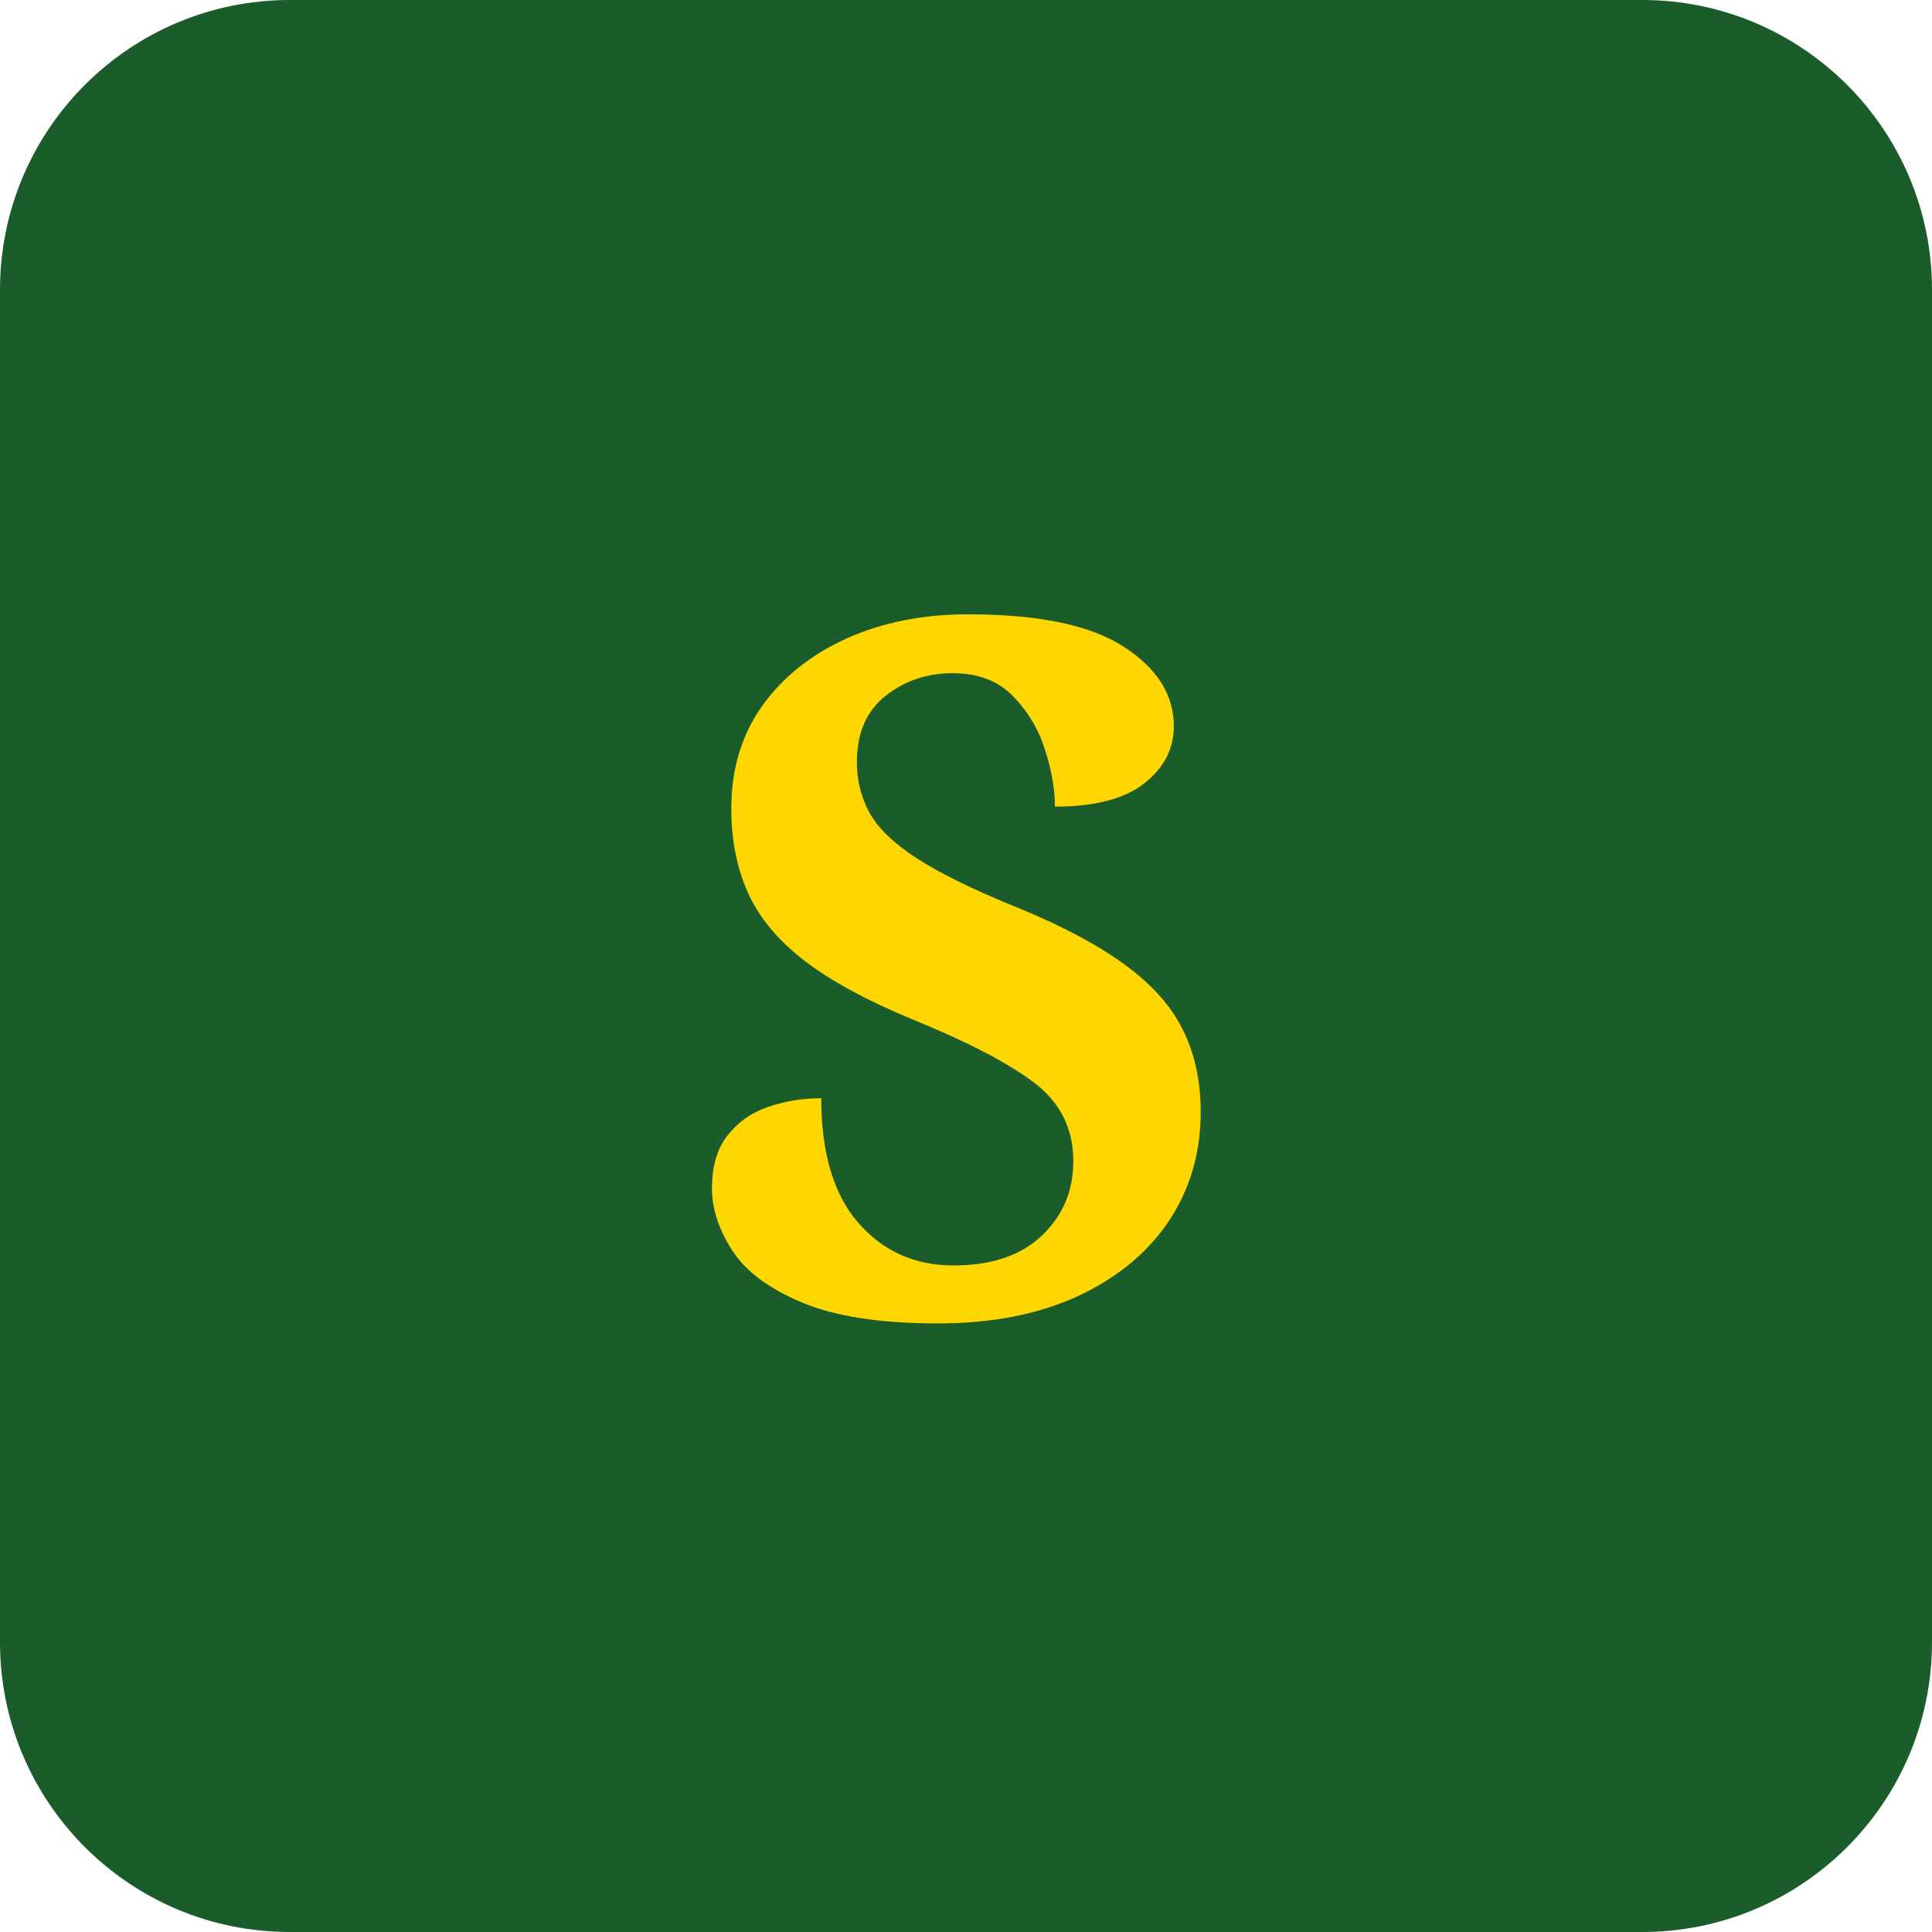
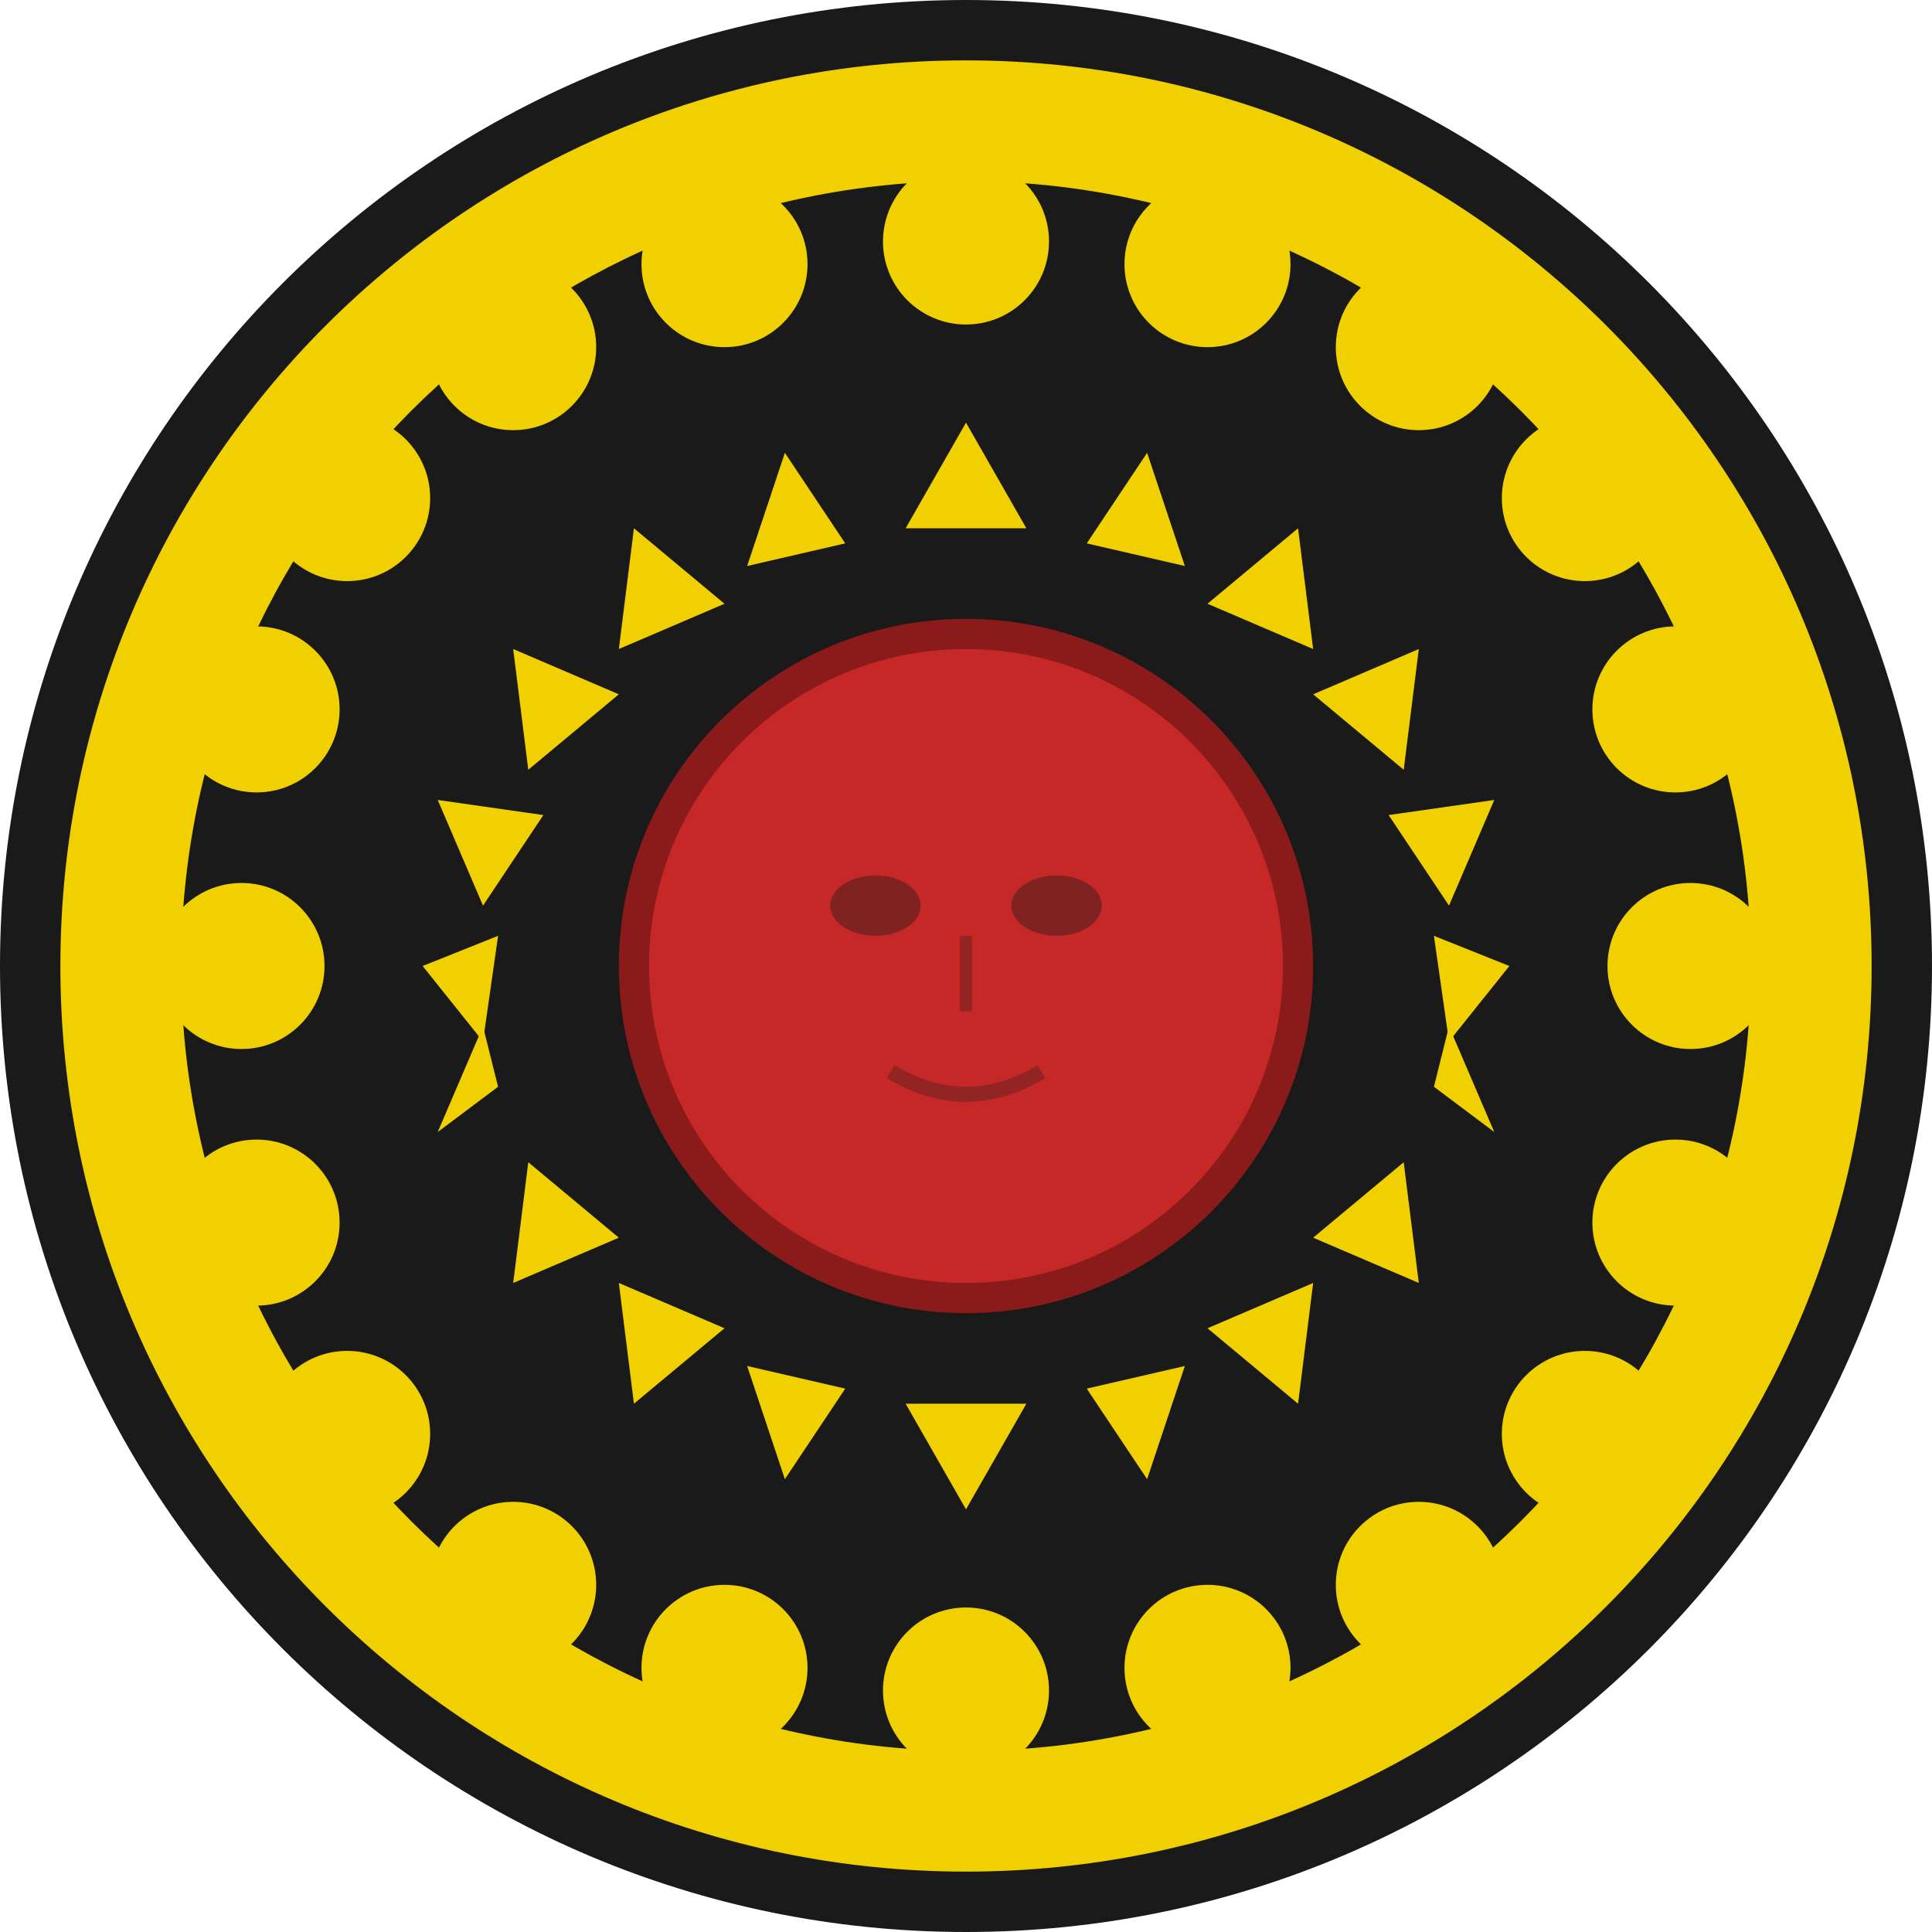
- <svg xmlns="http://www.w3.org/2000/svg" viewBox="0 0 100 100">
-   <rect width="100" height="100" rx="15" fill="#1a5c2a" />
-   <text x="50" y="68" font-size="50" text-anchor="middle" fill="#ffd700" font-family="serif" font-weight="bold">S</text>
+ <svg xmlns="http://www.w3.org/2000/svg" viewBox="0 0 128 128">
+   <circle cx="64" cy="64" r="62" fill="#f0d000" stroke="#1a1a1a" stroke-width="4" />
+   <circle cx="64" cy="64" r="52" fill="#1a1a1a" />
+   <circle cx="64" cy="64" r="22" fill="#c62828" stroke="#8b1a1a" stroke-width="2" />
+   <g fill="#f0d000">
+     <circle cx="64" cy="16" r="5.5" />
+     <circle cx="80" cy="17.5" r="5.5" />
+     <circle cx="94" cy="23" r="5.5" />
+     <circle cx="105" cy="33" r="5.5" />
+     <circle cx="111" cy="47" r="5.5" />
+     <circle cx="112" cy="64" r="5.5" />
+     <circle cx="111" cy="81" r="5.5" />
+     <circle cx="105" cy="95" r="5.5" />
+     <circle cx="94" cy="105" r="5.5" />
+     <circle cx="80" cy="110.5" r="5.5" />
+     <circle cx="64" cy="112" r="5.5" />
+     <circle cx="48" cy="110.5" r="5.5" />
+     <circle cx="34" cy="105" r="5.5" />
+     <circle cx="23" cy="95" r="5.5" />
+     <circle cx="17" cy="81" r="5.5" />
+     <circle cx="16" cy="64" r="5.5" />
+     <circle cx="17" cy="47" r="5.5" />
+     <circle cx="23" cy="33" r="5.5" />
+     <circle cx="34" cy="23" r="5.5" />
+     <circle cx="48" cy="17.5" r="5.5" />
+   </g>
+   <g fill="#f0d000">
+     <polygon points="64,28 68,35 60,35" />
+     <polygon points="76,30 78.5,37.5 72,36" />
+     <polygon points="86,35 87,43 80,40" />
+     <polygon points="94,43 93,51 87,46" />
+     <polygon points="99,53 96,60 92,54" />
+     <polygon points="100,64 96,69 95,62" />
+     <polygon points="99,75 95,72 96,68" />
+     <polygon points="94,85 87,82 93,77" />
+     <polygon points="86,93 80,88 87,85" />
+     <polygon points="76,98 72,92 78.5,90.5" />
+     <polygon points="64,100 60,93 68,93" />
+     <polygon points="52,98 49.5,90.5 56,92" />
+     <polygon points="42,93 48,88 41,85" />
+     <polygon points="34,85 41,82 35,77" />
+     <polygon points="29,75 33,72 32,68" />
+     <polygon points="28,64 32,69 33,62" />
+     <polygon points="29,53 32,60 36,54" />
+     <polygon points="34,43 41,46 35,51" />
+     <polygon points="42,35 41,43 48,40" />
+     <polygon points="52,30 56,36 49.5,37.5" />
+   </g>
+   <ellipse cx="58" cy="60" rx="3" ry="2" fill="#1a1a1a" opacity="0.4" />
+   <ellipse cx="70" cy="60" rx="3" ry="2" fill="#1a1a1a" opacity="0.4" />
+   <line x1="64" y1="62" x2="64" y2="67" stroke="#1a1a1a" stroke-width="0.8" opacity="0.3" />
+   <path d="M59 71 Q64 74 69 71" fill="none" stroke="#1a1a1a" stroke-width="1" opacity="0.3" />
</svg>
